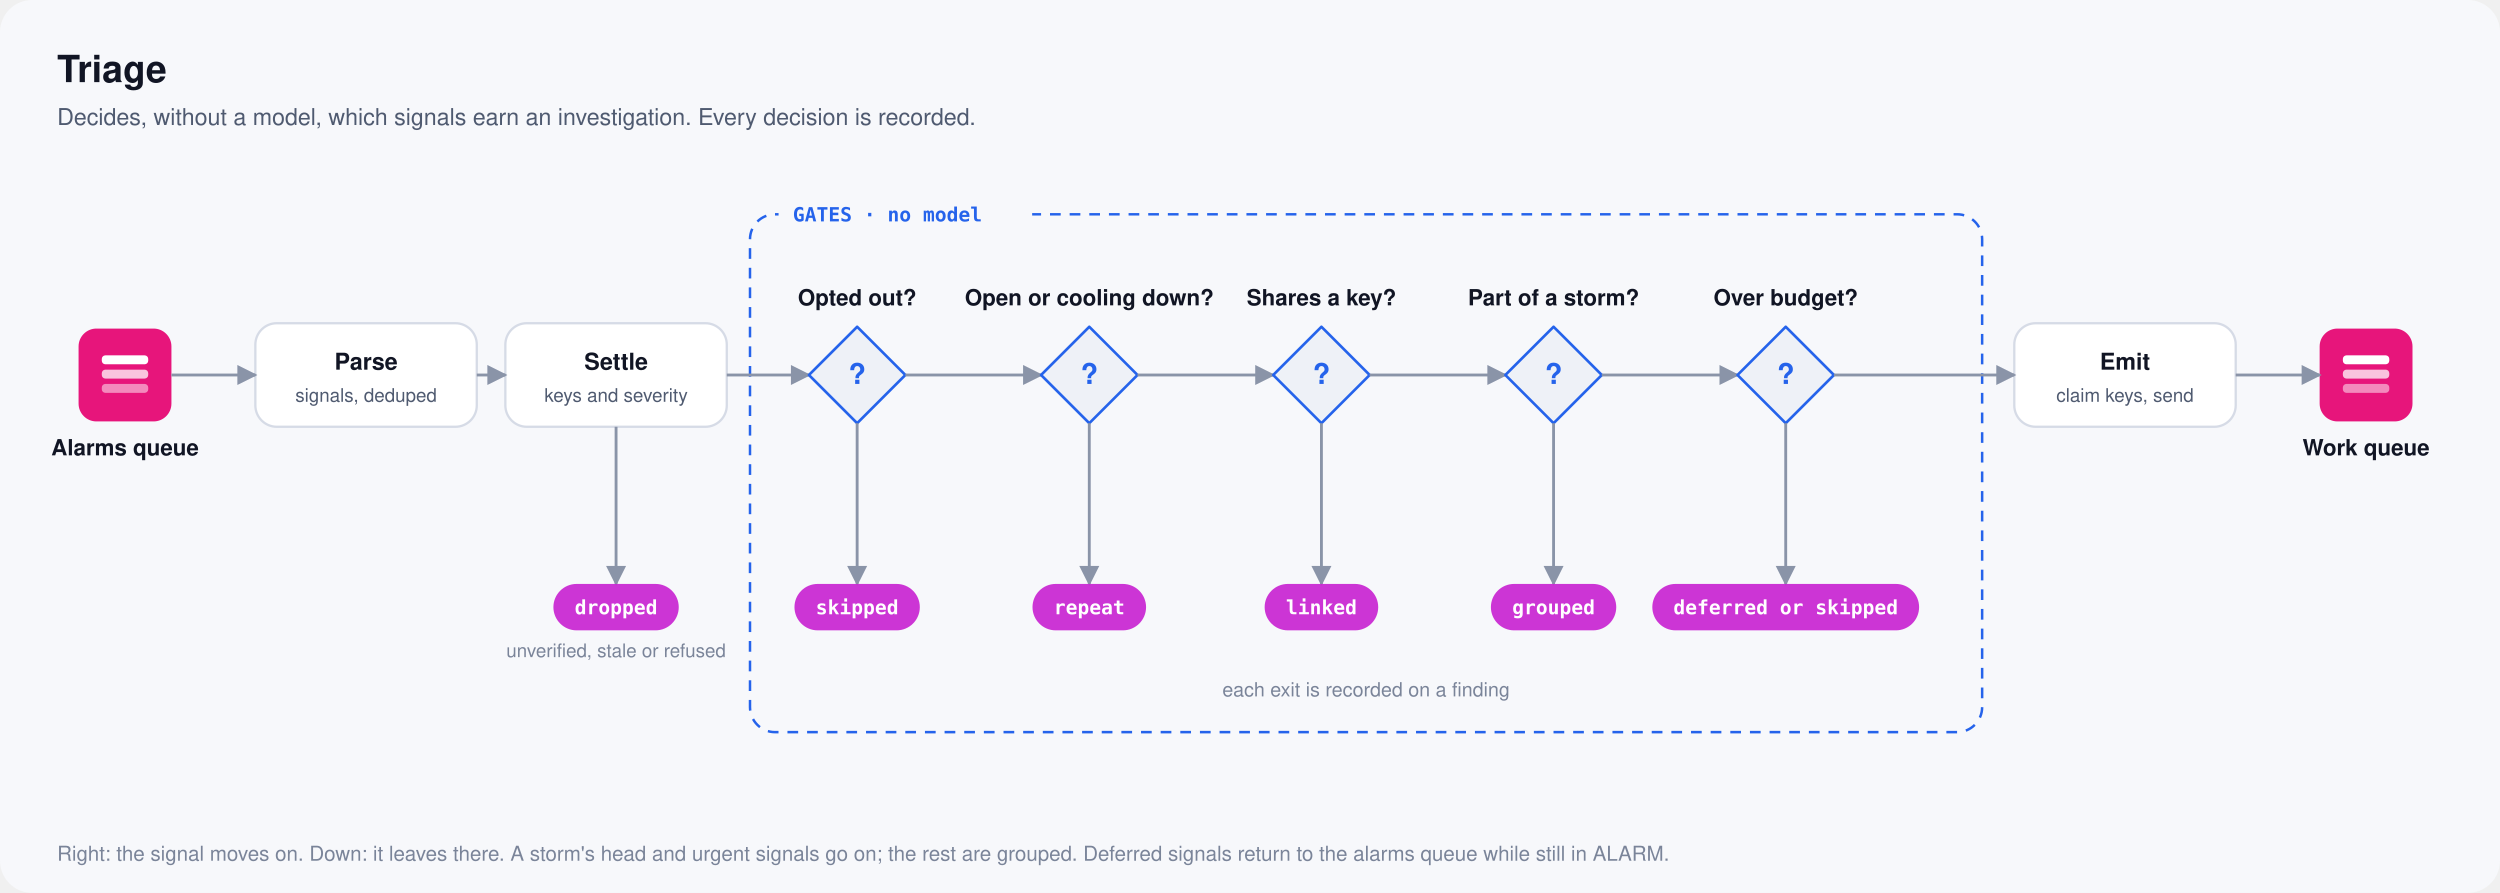
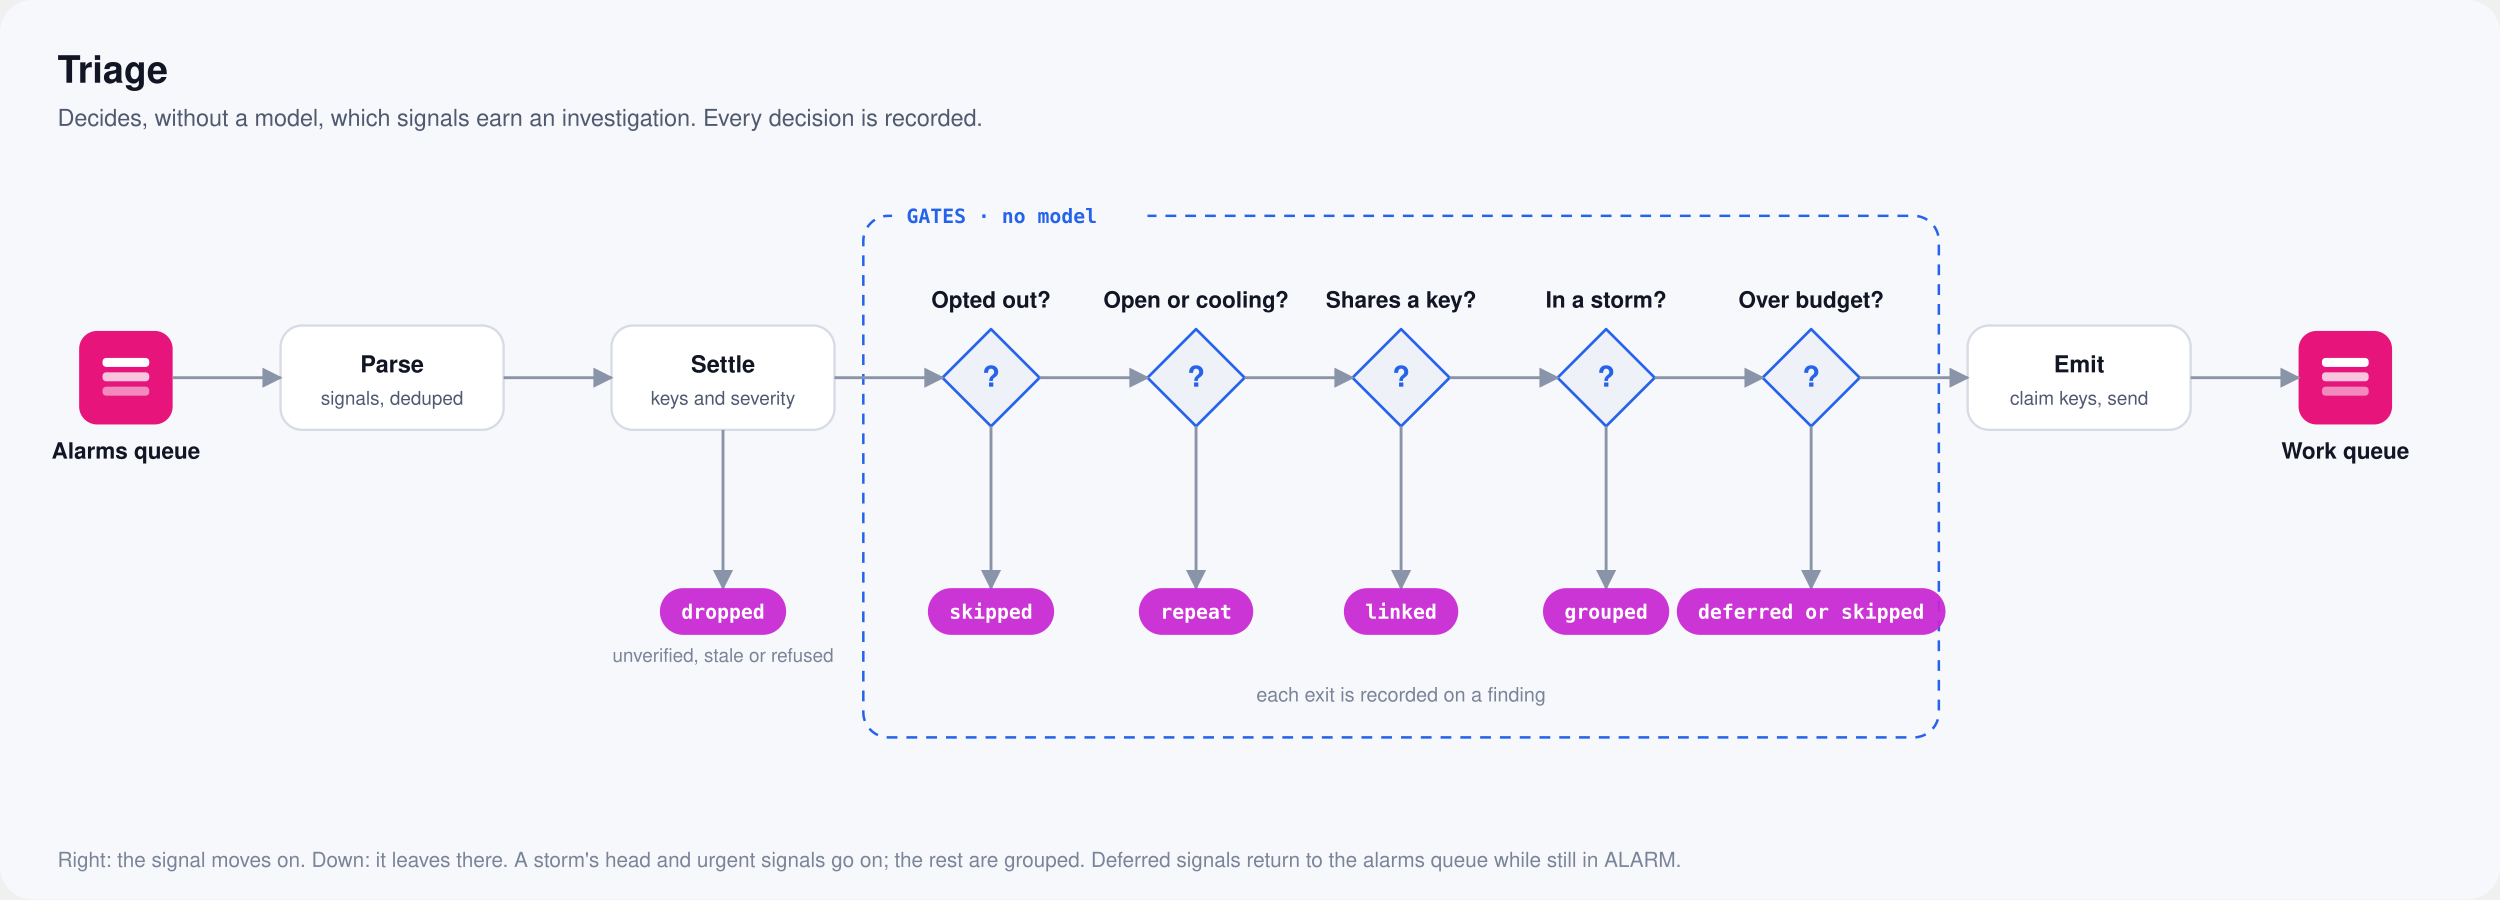
- <svg xmlns="http://www.w3.org/2000/svg" width="1400" height="500" viewBox="0 0 1400 500" role="img" aria-label="Triage">
+ <svg xmlns="http://www.w3.org/2000/svg" width="1390" height="500" viewBox="0 0 1390 500" role="img" aria-label="Triage">
  <defs>
    <marker id="ah" viewBox="0 0 10 10" refX="9" refY="5" markerWidth="7" markerHeight="7" orient="auto-start-reverse">
      <path d="M0,0 L10,5 L0,10 z" fill="#8a94a8" />
    </marker>
  </defs>
-   <rect width="1400" height="500" rx="18" fill="#f7f8fb" />
+   <rect width="1390" height="500" rx="18" fill="#f7f8fb" />
  <text x="32" y="46" font-family="ui-sans-serif, -apple-system, 'Segoe UI', Helvetica, Arial, sans-serif" font-size="21" font-weight="700" fill="#111524" text-anchor="start">Triage</text>
  <text x="32" y="70" font-family="ui-sans-serif, -apple-system, 'Segoe UI', Helvetica, Arial, sans-serif" font-size="13" font-weight="400" fill="#4f5a70" text-anchor="start">Decides, without a model, which signals earn an investigation. Every decision is recorded.</text>
  <rect x="44.0" y="184.0" width="52" height="52" rx="10" fill="#E7157B" />
  <rect x="57" y="199" width="26" height="5" rx="2" fill="#fff" opacity="1.0" />
  <rect x="57" y="207" width="26" height="5" rx="2" fill="#fff" opacity="0.75" />
  <rect x="57" y="215" width="26" height="5" rx="2" fill="#fff" opacity="0.5" />
  <text x="70" y="255.0" font-family="ui-sans-serif, -apple-system, 'Segoe UI', Helvetica, Arial, sans-serif" font-size="12.5" font-weight="650" fill="#111524" text-anchor="middle">Alarms queue</text>
-   <rect x="143.0" y="181.0" width="124" height="58" rx="12" fill="#ffffff" stroke="#d6dbe6" stroke-width="1.3" />
-   <text x="205" y="207" font-family="ui-sans-serif, -apple-system, 'Segoe UI', Helvetica, Arial, sans-serif" font-size="13" font-weight="650" fill="#111524" text-anchor="middle">Parse</text>
-   <text x="205" y="225" font-family="ui-sans-serif, -apple-system, 'Segoe UI', Helvetica, Arial, sans-serif" font-size="10.5" font-weight="400" fill="#4f5a70" text-anchor="middle">signals, deduped</text>
-   <rect x="283.0" y="181.0" width="124" height="58" rx="12" fill="#ffffff" stroke="#d6dbe6" stroke-width="1.3" />
-   <text x="345" y="207" font-family="ui-sans-serif, -apple-system, 'Segoe UI', Helvetica, Arial, sans-serif" font-size="13" font-weight="650" fill="#111524" text-anchor="middle">Settle</text>
-   <text x="345" y="225" font-family="ui-sans-serif, -apple-system, 'Segoe UI', Helvetica, Arial, sans-serif" font-size="10.5" font-weight="400" fill="#4f5a70" text-anchor="middle">keys and severity</text>
-   <path d="M96,210 L143.0,210" stroke="#8a94a8" stroke-width="1.6" fill="none" marker-end="url(#ah)" />
-   <path d="M267.0,210 L283.0,210" stroke="#8a94a8" stroke-width="1.6" fill="none" marker-end="url(#ah)" />
-   <path d="M345,239 L345,327" stroke="#8a94a8" stroke-width="1.6" fill="none" marker-end="url(#ah)" />
-   <rect x="309.9" y="327" width="70.2" height="26" rx="13" fill="#C925D1" opacity="0.92" />
-   <text x="345" y="344" font-family="ui-monospace, SFMono-Regular, Menlo, Consolas, monospace" font-size="11" font-weight="600" fill="#ffffff" text-anchor="middle">dropped</text>
-   <text x="345" y="368" font-family="ui-sans-serif, -apple-system, 'Segoe UI', Helvetica, Arial, sans-serif" font-size="10.5" font-weight="400" fill="#7a8499" text-anchor="middle">unverified, stale or refused</text>
-   <rect x="420" y="120" width="690" height="290" rx="14" fill="none" stroke="#2563eb" stroke-width="1.4" stroke-dasharray="6 5" />
-   <rect x="436" y="111" width="142" height="18" rx="4" fill="#f7f8fb" />
-   <text x="444" y="124" font-family="ui-monospace, SFMono-Regular, Menlo, Consolas, monospace" font-size="11" font-weight="600" fill="#2563eb" text-anchor="start">GATES  ·  no model</text>
-   <path d="M407.0,210 L453,210" stroke="#8a94a8" stroke-width="1.6" fill="none" marker-end="url(#ah)" />
-   <polygon points="480,183 507,210 480,237 453,210" fill="#eef1f7" stroke="#2563eb" stroke-width="1.5" stroke-linejoin="round" />
-   <text x="480" y="215" font-family="ui-sans-serif, -apple-system, 'Segoe UI', Helvetica, Arial, sans-serif" font-size="16" font-weight="700" fill="#2563eb" text-anchor="middle">?</text>
-   <text x="480" y="171" font-family="ui-sans-serif, -apple-system, 'Segoe UI', Helvetica, Arial, sans-serif" font-size="12.5" font-weight="650" fill="#111524" text-anchor="middle">Opted out?</text>
-   <path d="M480,237 L480,327" stroke="#8a94a8" stroke-width="1.6" fill="none" marker-end="url(#ah)" />
-   <rect x="444.9" y="327" width="70.2" height="26" rx="13" fill="#C925D1" opacity="0.92" />
-   <text x="480" y="344" font-family="ui-monospace, SFMono-Regular, Menlo, Consolas, monospace" font-size="11" font-weight="600" fill="#ffffff" text-anchor="middle">skipped</text>
-   <path d="M507,210 L583,210" stroke="#8a94a8" stroke-width="1.6" fill="none" marker-end="url(#ah)" />
-   <polygon points="610,183 637,210 610,237 583,210" fill="#eef1f7" stroke="#2563eb" stroke-width="1.5" stroke-linejoin="round" />
-   <text x="610" y="215" font-family="ui-sans-serif, -apple-system, 'Segoe UI', Helvetica, Arial, sans-serif" font-size="16" font-weight="700" fill="#2563eb" text-anchor="middle">?</text>
-   <text x="610" y="171" font-family="ui-sans-serif, -apple-system, 'Segoe UI', Helvetica, Arial, sans-serif" font-size="12.5" font-weight="650" fill="#111524" text-anchor="middle">Open or cooling down?</text>
-   <path d="M610,237 L610,327" stroke="#8a94a8" stroke-width="1.6" fill="none" marker-end="url(#ah)" />
-   <rect x="578.2" y="327" width="63.6" height="26" rx="13" fill="#C925D1" opacity="0.92" />
-   <text x="610" y="344" font-family="ui-monospace, SFMono-Regular, Menlo, Consolas, monospace" font-size="11" font-weight="600" fill="#ffffff" text-anchor="middle">repeat</text>
-   <path d="M637,210 L713,210" stroke="#8a94a8" stroke-width="1.6" fill="none" marker-end="url(#ah)" />
-   <polygon points="740,183 767,210 740,237 713,210" fill="#eef1f7" stroke="#2563eb" stroke-width="1.5" stroke-linejoin="round" />
-   <text x="740" y="215" font-family="ui-sans-serif, -apple-system, 'Segoe UI', Helvetica, Arial, sans-serif" font-size="16" font-weight="700" fill="#2563eb" text-anchor="middle">?</text>
-   <text x="740" y="171" font-family="ui-sans-serif, -apple-system, 'Segoe UI', Helvetica, Arial, sans-serif" font-size="12.5" font-weight="650" fill="#111524" text-anchor="middle">Shares a key?</text>
-   <path d="M740,237 L740,327" stroke="#8a94a8" stroke-width="1.6" fill="none" marker-end="url(#ah)" />
-   <rect x="708.2" y="327" width="63.6" height="26" rx="13" fill="#C925D1" opacity="0.92" />
-   <text x="740" y="344" font-family="ui-monospace, SFMono-Regular, Menlo, Consolas, monospace" font-size="11" font-weight="600" fill="#ffffff" text-anchor="middle">linked</text>
-   <path d="M767,210 L843,210" stroke="#8a94a8" stroke-width="1.6" fill="none" marker-end="url(#ah)" />
-   <polygon points="870,183 897,210 870,237 843,210" fill="#eef1f7" stroke="#2563eb" stroke-width="1.5" stroke-linejoin="round" />
-   <text x="870" y="215" font-family="ui-sans-serif, -apple-system, 'Segoe UI', Helvetica, Arial, sans-serif" font-size="16" font-weight="700" fill="#2563eb" text-anchor="middle">?</text>
-   <text x="870" y="171" font-family="ui-sans-serif, -apple-system, 'Segoe UI', Helvetica, Arial, sans-serif" font-size="12.5" font-weight="650" fill="#111524" text-anchor="middle">Part of a storm?</text>
-   <path d="M870,237 L870,327" stroke="#8a94a8" stroke-width="1.6" fill="none" marker-end="url(#ah)" />
-   <rect x="834.9" y="327" width="70.2" height="26" rx="13" fill="#C925D1" opacity="0.92" />
-   <text x="870" y="344" font-family="ui-monospace, SFMono-Regular, Menlo, Consolas, monospace" font-size="11" font-weight="600" fill="#ffffff" text-anchor="middle">grouped</text>
-   <path d="M897,210 L973,210" stroke="#8a94a8" stroke-width="1.6" fill="none" marker-end="url(#ah)" />
-   <polygon points="1000,183 1027,210 1000,237 973,210" fill="#eef1f7" stroke="#2563eb" stroke-width="1.5" stroke-linejoin="round" />
-   <text x="1000" y="215" font-family="ui-sans-serif, -apple-system, 'Segoe UI', Helvetica, Arial, sans-serif" font-size="16" font-weight="700" fill="#2563eb" text-anchor="middle">?</text>
-   <text x="1000" y="171" font-family="ui-sans-serif, -apple-system, 'Segoe UI', Helvetica, Arial, sans-serif" font-size="12.5" font-weight="650" fill="#111524" text-anchor="middle">Over budget?</text>
-   <path d="M1000,237 L1000,327" stroke="#8a94a8" stroke-width="1.6" fill="none" marker-end="url(#ah)" />
-   <rect x="925.3" y="327" width="149.4" height="26" rx="13" fill="#C925D1" opacity="0.92" />
-   <text x="1000" y="344" font-family="ui-monospace, SFMono-Regular, Menlo, Consolas, monospace" font-size="11" font-weight="600" fill="#ffffff" text-anchor="middle">deferred or skipped</text>
-   <text x="765" y="390" font-family="ui-sans-serif, -apple-system, 'Segoe UI', Helvetica, Arial, sans-serif" font-size="11" font-weight="400" fill="#7a8499" text-anchor="middle">each exit is recorded on a finding</text>
-   <rect x="1128.0" y="181.0" width="124" height="58" rx="12" fill="#ffffff" stroke="#d6dbe6" stroke-width="1.3" />
-   <text x="1190" y="207" font-family="ui-sans-serif, -apple-system, 'Segoe UI', Helvetica, Arial, sans-serif" font-size="13" font-weight="650" fill="#111524" text-anchor="middle">Emit</text>
-   <text x="1190" y="225" font-family="ui-sans-serif, -apple-system, 'Segoe UI', Helvetica, Arial, sans-serif" font-size="10.5" font-weight="400" fill="#4f5a70" text-anchor="middle">claim keys, send</text>
-   <rect x="1299.0" y="184.0" width="52" height="52" rx="10" fill="#E7157B" />
-   <rect x="1312" y="199" width="26" height="5" rx="2" fill="#fff" opacity="1.0" />
-   <rect x="1312" y="207" width="26" height="5" rx="2" fill="#fff" opacity="0.75" />
-   <rect x="1312" y="215" width="26" height="5" rx="2" fill="#fff" opacity="0.5" />
-   <text x="1325" y="255.0" font-family="ui-sans-serif, -apple-system, 'Segoe UI', Helvetica, Arial, sans-serif" font-size="12.5" font-weight="650" fill="#111524" text-anchor="middle">Work queue</text>
-   <path d="M1027,210 L1128.0,210" stroke="#8a94a8" stroke-width="1.6" fill="none" marker-end="url(#ah)" />
-   <path d="M1252.0,210 L1299,210" stroke="#8a94a8" stroke-width="1.6" fill="none" marker-end="url(#ah)" />
+   <rect x="156.0" y="181.0" width="124" height="58" rx="12" fill="#ffffff" stroke="#d6dbe6" stroke-width="1.3" />
+   <text x="218.0" y="207" font-family="ui-sans-serif, -apple-system, 'Segoe UI', Helvetica, Arial, sans-serif" font-size="13" font-weight="650" fill="#111524" text-anchor="middle">Parse</text>
+   <text x="218.0" y="225" font-family="ui-sans-serif, -apple-system, 'Segoe UI', Helvetica, Arial, sans-serif" font-size="10.5" font-weight="400" fill="#4f5a70" text-anchor="middle">signals, deduped</text>
+   <rect x="340.0" y="181.0" width="124" height="58" rx="12" fill="#ffffff" stroke="#d6dbe6" stroke-width="1.3" />
+   <text x="402.0" y="207" font-family="ui-sans-serif, -apple-system, 'Segoe UI', Helvetica, Arial, sans-serif" font-size="13" font-weight="650" fill="#111524" text-anchor="middle">Settle</text>
+   <text x="402.0" y="225" font-family="ui-sans-serif, -apple-system, 'Segoe UI', Helvetica, Arial, sans-serif" font-size="10.5" font-weight="400" fill="#4f5a70" text-anchor="middle">keys and severity</text>
+   <path d="M402.0,239 L402.0,327" stroke="#8a94a8" stroke-width="1.6" fill="none" marker-end="url(#ah)" />
+   <rect x="366.9" y="327" width="70.2" height="26" rx="13" fill="#C925D1" opacity="0.92" />
+   <text x="402.0" y="344" font-family="ui-monospace, SFMono-Regular, Menlo, Consolas, monospace" font-size="11" font-weight="600" fill="#ffffff" text-anchor="middle">dropped</text>
+   <text x="402.0" y="368" font-family="ui-sans-serif, -apple-system, 'Segoe UI', Helvetica, Arial, sans-serif" font-size="10.5" font-weight="400" fill="#7a8499" text-anchor="middle">unverified, stale or refused</text>
+   <rect x="480.0" y="120" width="598.0" height="290" rx="14" fill="none" stroke="#2563eb" stroke-width="1.4" stroke-dasharray="6 5" />
+   <rect x="496.0" y="111" width="142" height="18" rx="4" fill="#f7f8fb" />
+   <text x="504.0" y="124" font-family="ui-monospace, SFMono-Regular, Menlo, Consolas, monospace" font-size="11" font-weight="600" fill="#2563eb" text-anchor="start">GATES  ·  no model</text>
+   <polygon points="551.0,183 578.0,210 551.0,237 524.0,210" fill="#eef1f7" stroke="#2563eb" stroke-width="1.5" stroke-linejoin="round" />
+   <text x="551.0" y="215" font-family="ui-sans-serif, -apple-system, 'Segoe UI', Helvetica, Arial, sans-serif" font-size="16" font-weight="700" fill="#2563eb" text-anchor="middle">?</text>
+   <text x="551.0" y="171" font-family="ui-sans-serif, -apple-system, 'Segoe UI', Helvetica, Arial, sans-serif" font-size="12.5" font-weight="650" fill="#111524" text-anchor="middle">Opted out?</text>
+   <path d="M551.0,237 L551.0,327" stroke="#8a94a8" stroke-width="1.6" fill="none" marker-end="url(#ah)" />
+   <rect x="515.9" y="327" width="70.2" height="26" rx="13" fill="#C925D1" opacity="0.92" />
+   <text x="551.0" y="344" font-family="ui-monospace, SFMono-Regular, Menlo, Consolas, monospace" font-size="11" font-weight="600" fill="#ffffff" text-anchor="middle">skipped</text>
+   <polygon points="665.0,183 692.0,210 665.0,237 638.0,210" fill="#eef1f7" stroke="#2563eb" stroke-width="1.5" stroke-linejoin="round" />
+   <text x="665.0" y="215" font-family="ui-sans-serif, -apple-system, 'Segoe UI', Helvetica, Arial, sans-serif" font-size="16" font-weight="700" fill="#2563eb" text-anchor="middle">?</text>
+   <text x="665.0" y="171" font-family="ui-sans-serif, -apple-system, 'Segoe UI', Helvetica, Arial, sans-serif" font-size="12.5" font-weight="650" fill="#111524" text-anchor="middle">Open or cooling?</text>
+   <path d="M665.0,237 L665.0,327" stroke="#8a94a8" stroke-width="1.6" fill="none" marker-end="url(#ah)" />
+   <rect x="633.2" y="327" width="63.6" height="26" rx="13" fill="#C925D1" opacity="0.92" />
+   <text x="665.0" y="344" font-family="ui-monospace, SFMono-Regular, Menlo, Consolas, monospace" font-size="11" font-weight="600" fill="#ffffff" text-anchor="middle">repeat</text>
+   <polygon points="779.0,183 806.0,210 779.0,237 752.0,210" fill="#eef1f7" stroke="#2563eb" stroke-width="1.5" stroke-linejoin="round" />
+   <text x="779.0" y="215" font-family="ui-sans-serif, -apple-system, 'Segoe UI', Helvetica, Arial, sans-serif" font-size="16" font-weight="700" fill="#2563eb" text-anchor="middle">?</text>
+   <text x="779.0" y="171" font-family="ui-sans-serif, -apple-system, 'Segoe UI', Helvetica, Arial, sans-serif" font-size="12.5" font-weight="650" fill="#111524" text-anchor="middle">Shares a key?</text>
+   <path d="M779.0,237 L779.0,327" stroke="#8a94a8" stroke-width="1.6" fill="none" marker-end="url(#ah)" />
+   <rect x="747.2" y="327" width="63.6" height="26" rx="13" fill="#C925D1" opacity="0.92" />
+   <text x="779.0" y="344" font-family="ui-monospace, SFMono-Regular, Menlo, Consolas, monospace" font-size="11" font-weight="600" fill="#ffffff" text-anchor="middle">linked</text>
+   <polygon points="893.0,183 920.0,210 893.0,237 866.0,210" fill="#eef1f7" stroke="#2563eb" stroke-width="1.5" stroke-linejoin="round" />
+   <text x="893.0" y="215" font-family="ui-sans-serif, -apple-system, 'Segoe UI', Helvetica, Arial, sans-serif" font-size="16" font-weight="700" fill="#2563eb" text-anchor="middle">?</text>
+   <text x="893.0" y="171" font-family="ui-sans-serif, -apple-system, 'Segoe UI', Helvetica, Arial, sans-serif" font-size="12.5" font-weight="650" fill="#111524" text-anchor="middle">In a storm?</text>
+   <path d="M893.0,237 L893.0,327" stroke="#8a94a8" stroke-width="1.6" fill="none" marker-end="url(#ah)" />
+   <rect x="857.9" y="327" width="70.2" height="26" rx="13" fill="#C925D1" opacity="0.92" />
+   <text x="893.0" y="344" font-family="ui-monospace, SFMono-Regular, Menlo, Consolas, monospace" font-size="11" font-weight="600" fill="#ffffff" text-anchor="middle">grouped</text>
+   <polygon points="1007.0,183 1034.0,210 1007.0,237 980.0,210" fill="#eef1f7" stroke="#2563eb" stroke-width="1.5" stroke-linejoin="round" />
+   <text x="1007.0" y="215" font-family="ui-sans-serif, -apple-system, 'Segoe UI', Helvetica, Arial, sans-serif" font-size="16" font-weight="700" fill="#2563eb" text-anchor="middle">?</text>
+   <text x="1007.0" y="171" font-family="ui-sans-serif, -apple-system, 'Segoe UI', Helvetica, Arial, sans-serif" font-size="12.5" font-weight="650" fill="#111524" text-anchor="middle">Over budget?</text>
+   <path d="M1007.0,237 L1007.0,327" stroke="#8a94a8" stroke-width="1.6" fill="none" marker-end="url(#ah)" />
+   <rect x="932.3" y="327" width="149.4" height="26" rx="13" fill="#C925D1" opacity="0.92" />
+   <text x="1007.0" y="344" font-family="ui-monospace, SFMono-Regular, Menlo, Consolas, monospace" font-size="11" font-weight="600" fill="#ffffff" text-anchor="middle">deferred or skipped</text>
+   <text x="779.0" y="390" font-family="ui-sans-serif, -apple-system, 'Segoe UI', Helvetica, Arial, sans-serif" font-size="11" font-weight="400" fill="#7a8499" text-anchor="middle">each exit is recorded on a finding</text>
+   <rect x="1094.0" y="181.0" width="124" height="58" rx="12" fill="#ffffff" stroke="#d6dbe6" stroke-width="1.3" />
+   <text x="1156.0" y="207" font-family="ui-sans-serif, -apple-system, 'Segoe UI', Helvetica, Arial, sans-serif" font-size="13" font-weight="650" fill="#111524" text-anchor="middle">Emit</text>
+   <text x="1156.0" y="225" font-family="ui-sans-serif, -apple-system, 'Segoe UI', Helvetica, Arial, sans-serif" font-size="10.5" font-weight="400" fill="#4f5a70" text-anchor="middle">claim keys, send</text>
+   <rect x="1278.0" y="184.0" width="52" height="52" rx="10" fill="#E7157B" />
+   <rect x="1291.0" y="199" width="26" height="5" rx="2" fill="#fff" opacity="1.0" />
+   <rect x="1291.0" y="207" width="26" height="5" rx="2" fill="#fff" opacity="0.75" />
+   <rect x="1291.0" y="215" width="26" height="5" rx="2" fill="#fff" opacity="0.5" />
+   <text x="1304.0" y="255.0" font-family="ui-sans-serif, -apple-system, 'Segoe UI', Helvetica, Arial, sans-serif" font-size="12.5" font-weight="650" fill="#111524" text-anchor="middle">Work queue</text>
+   <path d="M96,210 L156.0,210" stroke="#8a94a8" stroke-width="1.6" fill="none" marker-end="url(#ah)" />
+   <path d="M280.0,210 L340.0,210" stroke="#8a94a8" stroke-width="1.6" fill="none" marker-end="url(#ah)" />
+   <path d="M464.0,210 L524.0,210" stroke="#8a94a8" stroke-width="1.6" fill="none" marker-end="url(#ah)" />
+   <path d="M578.0,210 L638.0,210" stroke="#8a94a8" stroke-width="1.6" fill="none" marker-end="url(#ah)" />
+   <path d="M692.0,210 L752.0,210" stroke="#8a94a8" stroke-width="1.6" fill="none" marker-end="url(#ah)" />
+   <path d="M806.0,210 L866.0,210" stroke="#8a94a8" stroke-width="1.6" fill="none" marker-end="url(#ah)" />
+   <path d="M920.0,210 L980.0,210" stroke="#8a94a8" stroke-width="1.6" fill="none" marker-end="url(#ah)" />
+   <path d="M1034.0,210 L1094.0,210" stroke="#8a94a8" stroke-width="1.6" fill="none" marker-end="url(#ah)" />
+   <path d="M1218.0,210 L1278.0,210" stroke="#8a94a8" stroke-width="1.6" fill="none" marker-end="url(#ah)" />
  <text x="32" y="482" font-family="ui-sans-serif, -apple-system, 'Segoe UI', Helvetica, Arial, sans-serif" font-size="11.5" font-weight="400" fill="#7a8499" text-anchor="start">Right: the signal moves on. Down: it leaves there. A storm's head and urgent signals go on; the rest are grouped. Deferred signals return to the alarms queue while still in ALARM.</text>
</svg>
